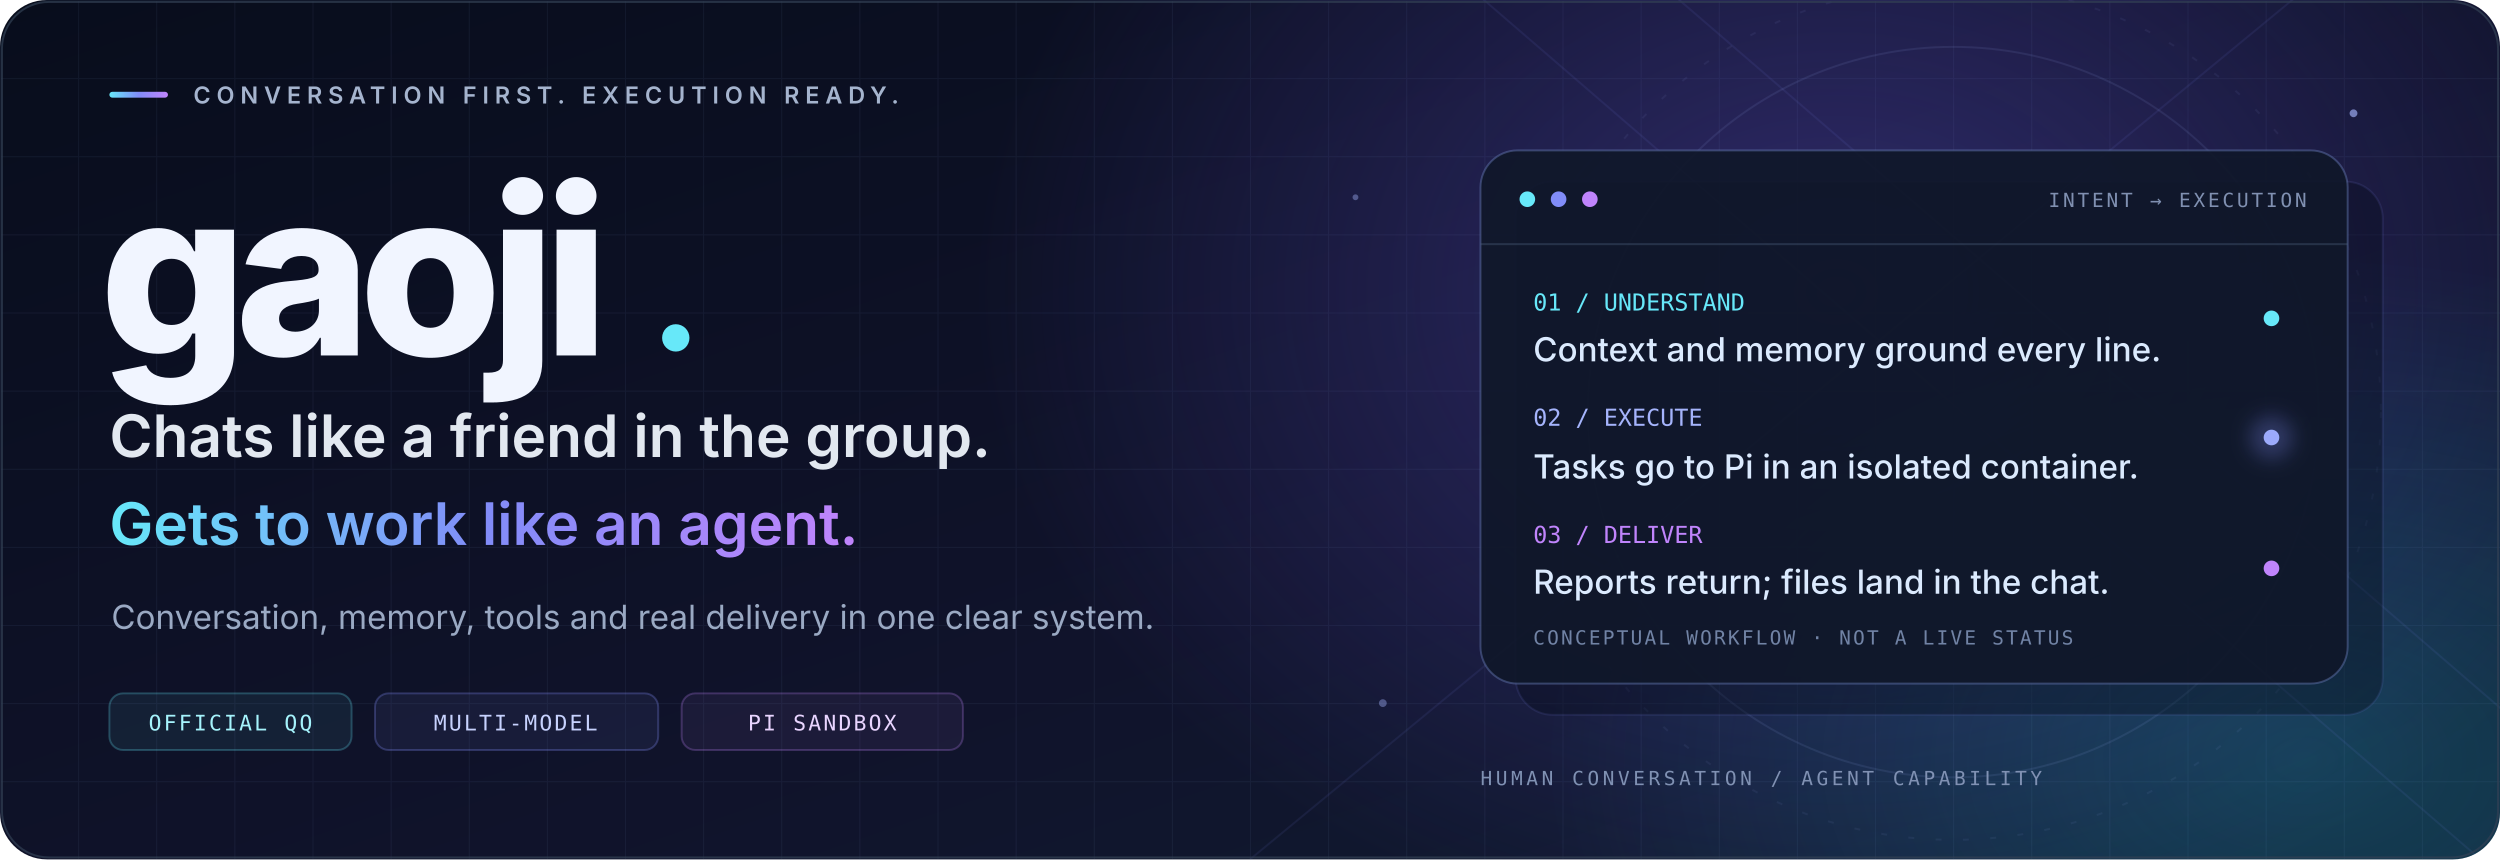
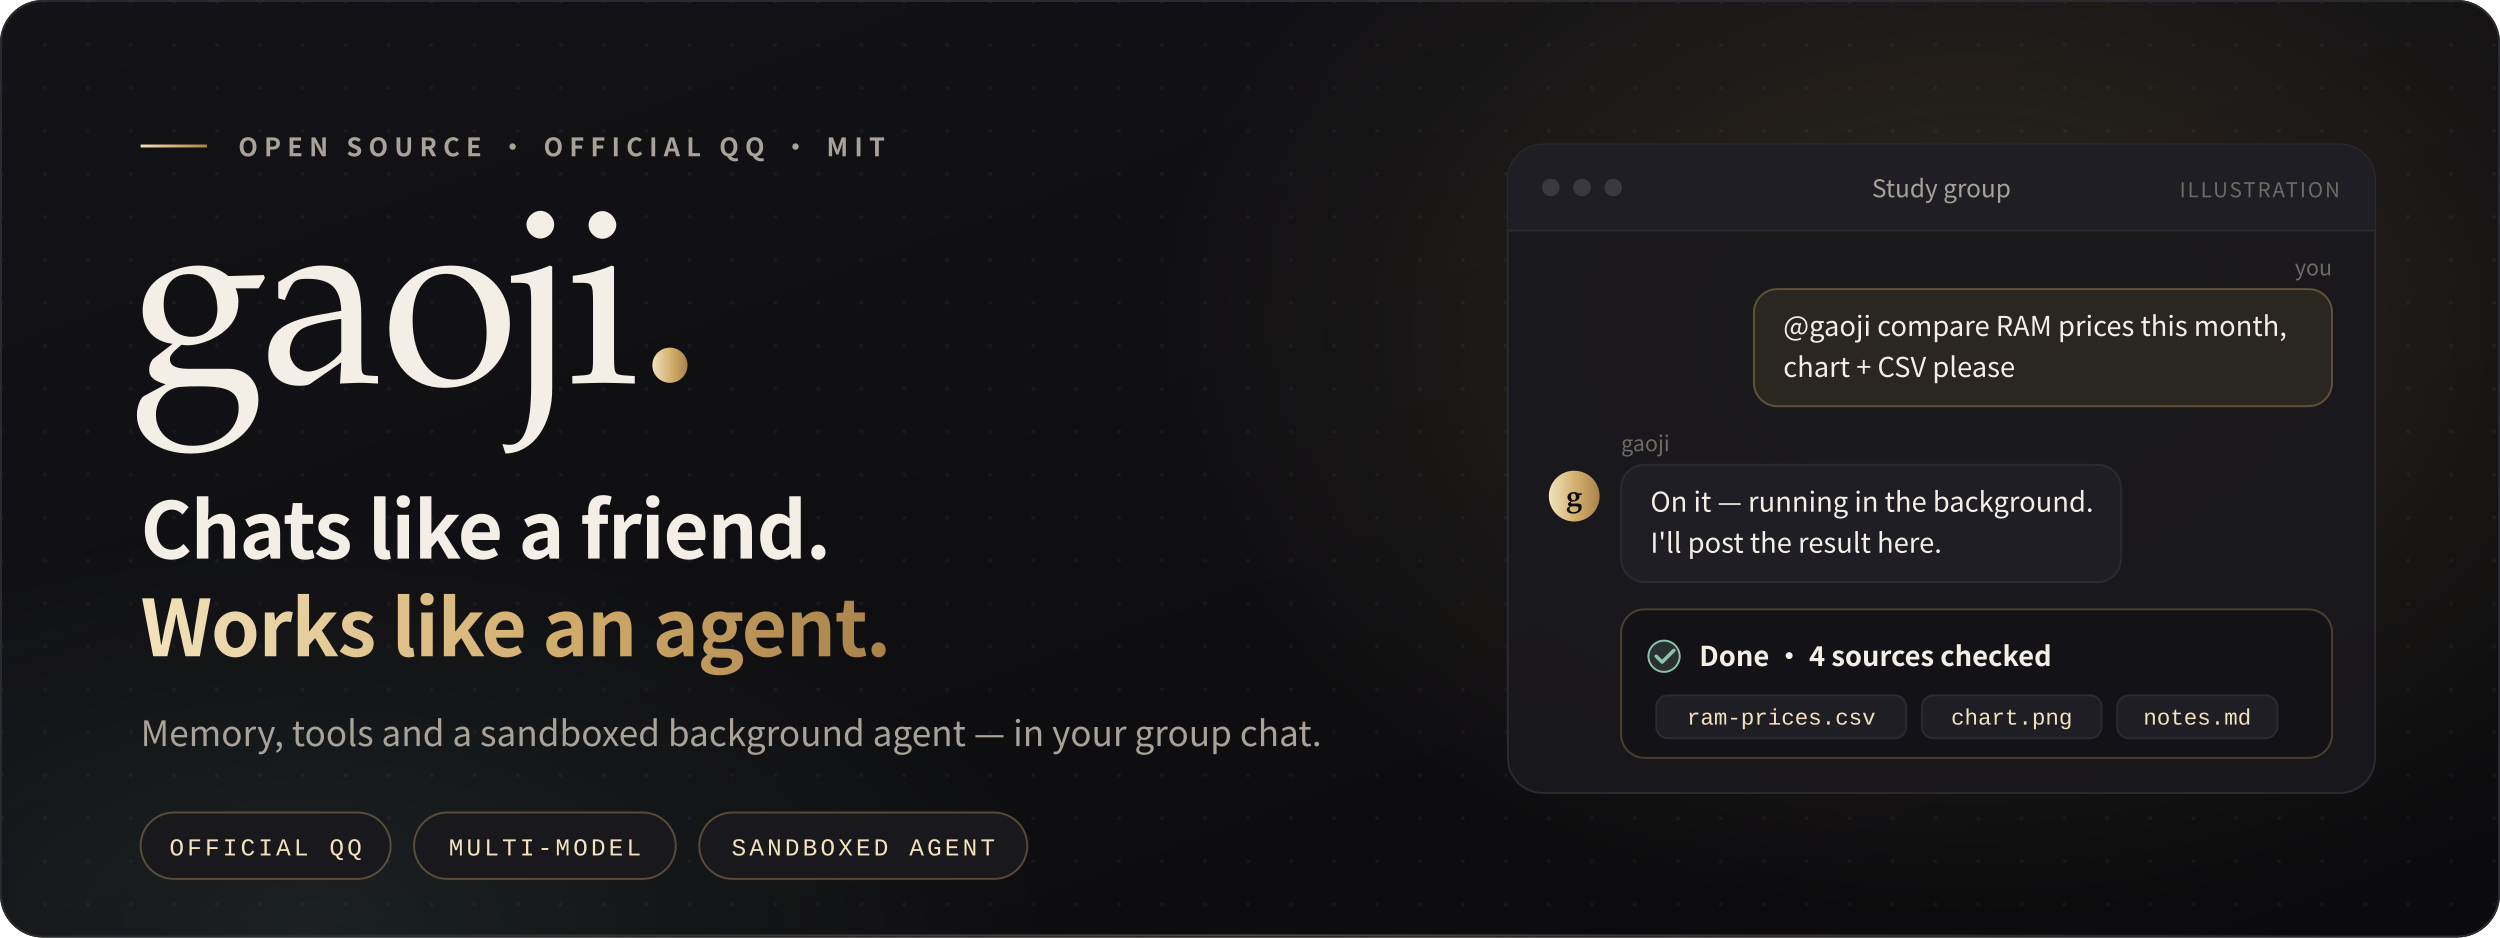
- <svg xmlns="http://www.w3.org/2000/svg" width="1280" height="440" viewBox="0 0 1280 440" role="img" aria-labelledby="title desc">
+ <svg xmlns="http://www.w3.org/2000/svg" width="1280" height="480" viewBox="0 0 1280 480" role="img" aria-labelledby="t d">
  <defs>
    <linearGradient id="bg" x1="0" y1="0" x2="1" y2="1">
-       <stop stop-color="#080d1c" />
-       <stop offset=".6" stop-color="#10132b" />
-       <stop offset="1" stop-color="#111d32" />
+       <stop stop-color="#131216" />
+       <stop offset="1" stop-color="#0B0B0D" />
    </linearGradient>
-     <linearGradient id="accent" x1="0" y1="0" x2="1" y2="0">
-       <stop stop-color="#67e8f9" />
-       <stop offset=".5" stop-color="#818cf8" />
-       <stop offset="1" stop-color="#c084fc" />
+     <linearGradient id="gold" x1="0" y1="0" x2="1" y2="0">
+       <stop stop-color="#F3E2BC" />
+       <stop offset=".55" stop-color="#D2AE6D" />
+       <stop offset="1" stop-color="#A9824A" />
    </linearGradient>
-     <radialGradient id="aurora">
-       <stop stop-color="#6554d8" stop-opacity=".38" />
-       <stop offset="1" stop-color="#6554d8" stop-opacity="0" />
+     <linearGradient id="hair" x1="0" y1="0" x2="1" y2="0">
+       <stop stop-color="#D2AE6D" stop-opacity="0" />
+       <stop offset=".5" stop-color="#D2AE6D" stop-opacity=".55" />
+       <stop offset="1" stop-color="#D2AE6D" stop-opacity="0" />
+     </linearGradient>
+     <radialGradient id="glow" cx=".5" cy=".5" r=".5">
+       <stop stop-color="#D2AE6D" stop-opacity=".16" />
+       <stop offset="1" stop-color="#D2AE6D" stop-opacity="0" />
    </radialGradient>
-     <radialGradient id="cyan">
-       <stop stop-color="#22d3ee" stop-opacity=".2" />
-       <stop offset="1" stop-color="#22d3ee" stop-opacity="0" />
+     <radialGradient id="jglow" cx=".5" cy=".5" r=".5">
+       <stop stop-color="#8CC2AE" stop-opacity=".10" />
+       <stop offset="1" stop-color="#8CC2AE" stop-opacity="0" />
    </radialGradient>
-     <pattern id="grid" width="40" height="40" patternUnits="userSpaceOnUse">
-       <path d="M40 0H0V40" fill="none" stroke="#8da4d6" stroke-opacity=".07" />
+     <pattern id="dots" width="22" height="22" patternUnits="userSpaceOnUse">
+       <circle cx="1" cy="1" r="1" fill="#F4EFE6" fill-opacity=".045" />
    </pattern>
-     <clipPath id="clip">
-       <rect width="1280" height="440" rx="24" />
+     <clipPath id="card">
+       <rect width="1280" height="480" rx="22" />
    </clipPath>
-     <filter id="glow" x="-80%" y="-80%" width="260%" height="260%">
-       <feGaussianBlur stdDeviation="5" />
-     </filter>
  </defs>
-   <g clip-path="url(#clip)">
-     <rect width="1280" height="440" fill="url(#bg)" />
-     <rect width="1280" height="440" fill="url(#grid)" />
-     <ellipse cx="940" cy="150" rx="440" ry="340" fill="url(#aurora)" />
-     <ellipse cx="1180" cy="390" rx="390" ry="260" fill="url(#cyan)" />
-     <path d="M725-30 1270 440M825-30 1370 440M640 440 1210-30" stroke="#818cf8" stroke-opacity=".09" fill="none" />
-     <circle cx="1000" cy="211" r="187" fill="none" stroke="#a5b4fc" stroke-opacity=".1" />
-     <circle cx="1000" cy="211" r="219" fill="none" stroke="#a5b4fc" stroke-opacity=".07" stroke-dasharray="3 11" />
-     <rect x="1" y="1" width="1278" height="438" rx="24" fill="none" stroke="#334155" stroke-opacity=".7" />
-     <rect x="56" y="47" width="30" height="3" rx="1.5" fill="url(#accent)" />
-     <g font-family="Inter, -apple-system, BlinkMacSystemFont, 'Segoe UI', Arial, sans-serif">
-       <text x="99" y="53" fill="#a5b4ce" font-size="12" font-weight="600" letter-spacing="3">CONVERSATION FIRST. EXECUTION READY.</text>
-       <text x="51" y="182" fill="#f1f5ff" font-size="118" font-weight="800" letter-spacing="-6">gaoji</text>
-       <circle cx="346" cy="173" r="7" fill="#67e8f9" />
-       <text x="56" y="234" fill="#e2e8f0" font-size="30" font-weight="600">Chats like a friend in the group.</text>
-       <text x="56" y="279" fill="url(#accent)" font-size="30" font-weight="600">Gets to work like an agent.</text>
-       <text x="57" y="322" fill="#9aa9c3" font-size="17">Conversation, memory, tools and real delivery in one clear system.</text>
-     </g>
-     <g font-family="ui-monospace, SFMono-Regular, Consolas, monospace" font-size="11" letter-spacing="1.1">
-       <rect x="56" y="355" width="124" height="29" rx="7" fill="#67e8f9" fill-opacity=".07" stroke="#67e8f9" stroke-opacity=".25" />
-       <text x="118" y="374" fill="#a5f3fc" text-anchor="middle">OFFICIAL QQ</text>
-       <rect x="192" y="355" width="145" height="29" rx="7" fill="#818cf8" fill-opacity=".08" stroke="#818cf8" stroke-opacity=".28" />
-       <text x="264" y="374" fill="#c7d2fe" text-anchor="middle">MULTI-MODEL</text>
-       <rect x="349" y="355" width="144" height="29" rx="7" fill="#c084fc" fill-opacity=".07" stroke="#c084fc" stroke-opacity=".25" />
-       <text x="421" y="374" fill="#e9d5ff" text-anchor="middle">PI SANDBOX</text>
-     </g>
-     <g transform="translate(758 77)">
-       <rect x="18" y="16" width="444" height="273" rx="19" fill="#050914" fill-opacity=".35" stroke="#818cf8" stroke-opacity=".12" />
-       <rect width="444" height="273" rx="19" fill="#10172a" fill-opacity=".92" stroke="#687bb6" stroke-opacity=".45" />
-       <path d="M0 48H444" stroke="#526582" stroke-opacity=".35" />
-       <circle cx="24" cy="25" r="4" fill="#67e8f9" />
-       <circle cx="40" cy="25" r="4" fill="#818cf8" />
-       <circle cx="56" cy="25" r="4" fill="#c084fc" />
-       <g font-family="ui-monospace, SFMono-Regular, Consolas, monospace">
-         <text x="423" y="29" fill="#8090b1" font-size="10" letter-spacing="1.4" text-anchor="end">INTENT → EXECUTION</text>
-         <text x="27" y="82" fill="#67e8f9" font-size="12">01 / UNDERSTAND</text>
-         <text x="27" y="141" fill="#a5b4fc" font-size="12">02 / EXECUTE</text>
-         <text x="27" y="201" fill="#c084fc" font-size="12">03 / DELIVER</text>
-       </g>
-       <g font-family="Inter, -apple-system, BlinkMacSystemFont, 'Segoe UI', Arial, sans-serif" font-size="17" font-weight="500">
-         <text x="27" y="108" fill="#dbeafe">Context and memory ground every line.</text>
-         <text x="27" y="168" fill="#dbeafe">Tasks go to Pi in an isolated container.</text>
-         <text x="27" y="227" fill="#dbeafe">Reports return; files land in the chat.</text>
-       </g>
-       <path d="M405 86V214" stroke="url(#accent)" stroke-opacity=".65" stroke-width="2" />
-       <circle cx="405" cy="86" r="4" fill="#67e8f9" />
-       <circle cx="405" cy="147" r="4" fill="#a5b4fc" />
-       <circle cx="405" cy="214" r="4" fill="#c084fc" />
-       <circle cx="405" cy="147" r="11" fill="#818cf8" opacity=".28" filter="url(#glow)" />
-       <text x="27" y="253" fill="#7183a5" font-family="ui-monospace, SFMono-Regular, Consolas, monospace" font-size="10" letter-spacing="1.1">CONCEPTUAL WORKFLOW · NOT A LIVE STATUS</text>
-     </g>
-     <g fill="#a5b4fc">
-       <circle cx="1205" cy="58" r="2" opacity=".65" />
-       <circle cx="708" cy="360" r="2" opacity=".4" />
-       <circle cx="694" cy="101" r="1.5" opacity=".4" />
-     </g>
-     <path d="M758 382H1202" stroke="url(#accent)" stroke-opacity=".2" />
-     <text x="758" y="402" fill="#8091b3" font-family="ui-monospace, SFMono-Regular, Consolas, monospace" font-size="10" letter-spacing="1.8">HUMAN CONVERSATION / AGENT CAPABILITY</text>
+   <g clip-path="url(#card)">
+     <rect width="1280" height="480" fill="url(#bg)" />
+     <rect width="1280" height="480" fill="url(#dots)" />
+     <ellipse cx="1010" cy="170" rx="420" ry="300" fill="url(#glow)" />
+     <ellipse cx="160" cy="470" rx="380" ry="200" fill="url(#jglow)" />
+     <rect x="72" y="74" width="34" height="1.5" fill="url(#gold)" />
+     <text x="122" y="80" font-family="-apple-system, BlinkMacSystemFont, 'Segoe UI', 'Helvetica Neue', 'PingFang SC', 'Hiragino Sans GB', 'Microsoft YaHei', 'Noto Sans CJK SC', Arial, sans-serif" font-size="13" fill="#A8A299" font-weight="600" letter-spacing="3.2">OPEN SOURCE  ·  OFFICIAL QQ  ·  MIT</text>
+     <text x="66" y="196" font-family="'Iowan Old Style', 'Palatino Linotype', Palatino, Georgia, 'Songti SC', 'Noto Serif CJK SC', serif" font-size="128" fill="#F4EFE6" font-weight="500" letter-spacing="-2">gaoji</text>
+     <circle cx="343" cy="187" r="9" fill="url(#gold)" />
+     <text x="72" y="286" font-family="-apple-system, BlinkMacSystemFont, 'Segoe UI', 'Helvetica Neue', 'PingFang SC', 'Hiragino Sans GB', 'Microsoft YaHei', 'Noto Sans CJK SC', Arial, sans-serif" font-size="40" fill="#F4EFE6" font-weight="600" letter-spacing="-0.6">Chats like a friend.</text>
+     <text x="72" y="336" font-family="-apple-system, BlinkMacSystemFont, 'Segoe UI', 'Helvetica Neue', 'PingFang SC', 'Hiragino Sans GB', 'Microsoft YaHei', 'Noto Sans CJK SC', Arial, sans-serif" font-size="40" fill="url(#gold)" font-weight="600" letter-spacing="-0.6">Works like an agent.</text>
+     <text x="72" y="382" font-family="-apple-system, BlinkMacSystemFont, 'Segoe UI', 'Helvetica Neue', 'PingFang SC', 'Hiragino Sans GB', 'Microsoft YaHei', 'Noto Sans CJK SC', Arial, sans-serif" font-size="18" fill="#A8A299">Memory, tools and a sandboxed background agent — in your group chat.</text>
+     <rect x="72" y="416" width="128" height="34" rx="17" fill="#19181D" stroke="#D2AE6D" stroke-opacity=".35" />
+     <text x="136.0" y="438" font-family="'SF Mono', SFMono-Regular, Menlo, Consolas, 'Liberation Mono', monospace" font-size="12.5" fill="#F3E2BC" font-weight="500" text-anchor="middle" letter-spacing="1.6">OFFICIAL QQ</text>
+     <rect x="212" y="416" width="134" height="34" rx="17" fill="#19181D" stroke="#D2AE6D" stroke-opacity=".35" />
+     <text x="279.0" y="438" font-family="'SF Mono', SFMono-Regular, Menlo, Consolas, 'Liberation Mono', monospace" font-size="12.5" fill="#F3E2BC" font-weight="500" text-anchor="middle" letter-spacing="1.6">MULTI-MODEL</text>
+     <rect x="358" y="416" width="168" height="34" rx="17" fill="#19181D" stroke="#D2AE6D" stroke-opacity=".35" />
+     <text x="442.0" y="438" font-family="'SF Mono', SFMono-Regular, Menlo, Consolas, 'Liberation Mono', monospace" font-size="12.5" fill="#F3E2BC" font-weight="500" text-anchor="middle" letter-spacing="1.6">SANDBOXED AGENT</text>
+     <rect x="772" y="74" width="444" height="332" rx="18" fill="#19181D" fill-opacity=".92" stroke="#2C2A31" />
+     <rect x="772" y="74" width="444" height="44" rx="18" fill="#1F1E24" />
+     <rect x="772" y="100" width="444" height="18" fill="#1F1E24" />
+     <line x1="772" y1="118" x2="1216" y2="118" stroke="#2C2A31" />
+     <circle cx="794" cy="96" r="4.5" fill="#3A3840" />
+     <circle cx="810" cy="96" r="4.5" fill="#3A3840" />
+     <circle cx="826" cy="96" r="4.5" fill="#3A3840" />
+     <text x="994.0" y="101" font-family="-apple-system, BlinkMacSystemFont, 'Segoe UI', 'Helvetica Neue', 'PingFang SC', 'Hiragino Sans GB', 'Microsoft YaHei', 'Noto Sans CJK SC', Arial, sans-serif" font-size="12.5" fill="#A8A299" font-weight="500" text-anchor="middle">Study group</text>
+     <text x="1198" y="101" font-family="-apple-system, BlinkMacSystemFont, 'Segoe UI', 'Helvetica Neue', 'PingFang SC', 'Hiragino Sans GB', 'Microsoft YaHei', 'Noto Sans CJK SC', Arial, sans-serif" font-size="10.5" fill="#6F6A63" font-weight="500" text-anchor="end" letter-spacing="1">ILLUSTRATION</text>
+     <rect x="898" y="148" width="296" height="60" rx="12" fill="#2A2620" stroke="#D2AE6D" stroke-opacity=".35" />
+     <text x="913" y="172" font-family="-apple-system, BlinkMacSystemFont, 'Segoe UI', 'Helvetica Neue', 'PingFang SC', 'Hiragino Sans GB', 'Microsoft YaHei', 'Noto Sans CJK SC', Arial, sans-serif" font-size="14" fill="#F4EFE6">@gaoji compare RAM prices this month,</text>
+     <text x="913" y="193" font-family="-apple-system, BlinkMacSystemFont, 'Segoe UI', 'Helvetica Neue', 'PingFang SC', 'Hiragino Sans GB', 'Microsoft YaHei', 'Noto Sans CJK SC', Arial, sans-serif" font-size="14" fill="#F4EFE6">chart + CSV please</text>
+     <text x="1194.0" y="141" font-family="-apple-system, BlinkMacSystemFont, 'Segoe UI', 'Helvetica Neue', 'PingFang SC', 'Hiragino Sans GB', 'Microsoft YaHei', 'Noto Sans CJK SC', Arial, sans-serif" font-size="11" fill="#6F6A63" font-weight="500" text-anchor="end">you</text>
+     <circle cx="806" cy="254" r="13" fill="url(#gold)" />
+     <text x="806" y="259" font-family="'Iowan Old Style', 'Palatino Linotype', Palatino, Georgia, 'Songti SC', 'Noto Serif CJK SC', serif" font-size="15" fill="#0B0B0D" font-weight="700" text-anchor="middle">g</text>
+     <rect x="830" y="238" width="256" height="60" rx="12" fill="#1F1E24" stroke="#2C2A31" stroke-opacity="1" />
+     <text x="845" y="262" font-family="-apple-system, BlinkMacSystemFont, 'Segoe UI', 'Helvetica Neue', 'PingFang SC', 'Hiragino Sans GB', 'Microsoft YaHei', 'Noto Sans CJK SC', Arial, sans-serif" font-size="14" fill="#F4EFE6">On it — running in the background.</text>
+     <text x="845" y="283" font-family="-apple-system, BlinkMacSystemFont, 'Segoe UI', 'Helvetica Neue', 'PingFang SC', 'Hiragino Sans GB', 'Microsoft YaHei', 'Noto Sans CJK SC', Arial, sans-serif" font-size="14" fill="#F4EFE6">I'll post the result here.</text>
+     <text x="830" y="231" font-family="-apple-system, BlinkMacSystemFont, 'Segoe UI', 'Helvetica Neue', 'PingFang SC', 'Hiragino Sans GB', 'Microsoft YaHei', 'Noto Sans CJK SC', Arial, sans-serif" font-size="11" fill="#6F6A63" font-weight="500">gaoji</text>
+     <rect x="830" y="312" width="364" height="76" rx="12" fill="#131216" stroke="#D2AE6D" stroke-opacity=".28" />
+     <circle cx="852" cy="336" r="8" fill="#8CC2AE" fill-opacity=".18" stroke="#8CC2AE" />
+     <path d="M848 336 l3 3 l6 -6" fill="none" stroke="#8CC2AE" stroke-width="1.8" stroke-linecap="round" stroke-linejoin="round" />
+     <text x="870" y="341" font-family="-apple-system, BlinkMacSystemFont, 'Segoe UI', 'Helvetica Neue', 'PingFang SC', 'Hiragino Sans GB', 'Microsoft YaHei', 'Noto Sans CJK SC', Arial, sans-serif" font-size="14" fill="#F4EFE6" font-weight="600">Done · 4 sources checked</text>
+     <rect x="848" y="356" width="128" height="22" rx="6" fill="#1F1E24" stroke="#2C2A31" />
+     <text x="912.0" y="371" font-family="'SF Mono', SFMono-Regular, Menlo, Consolas, 'Liberation Mono', monospace" font-size="11.5" fill="#F3E2BC" text-anchor="middle">ram-prices.csv</text>
+     <rect x="984" y="356" width="92" height="22" rx="6" fill="#1F1E24" stroke="#2C2A31" />
+     <text x="1030.0" y="371" font-family="'SF Mono', SFMono-Regular, Menlo, Consolas, 'Liberation Mono', monospace" font-size="11.5" fill="#F3E2BC" text-anchor="middle">chart.png</text>
+     <rect x="1084" y="356" width="82" height="22" rx="6" fill="#1F1E24" stroke="#2C2A31" />
+     <text x="1125.0" y="371" font-family="'SF Mono', SFMono-Regular, Menlo, Consolas, 'Liberation Mono', monospace" font-size="11.5" fill="#F3E2BC" text-anchor="middle">notes.md</text>
+     <rect x="72" y="478.5" width="1136" height="1.5" fill="url(#hair)" />
  </g>
+   <rect x=".5" y=".5" width="1279" height="479" rx="21.5" fill="none" stroke="#2C2A31" />
</svg>
